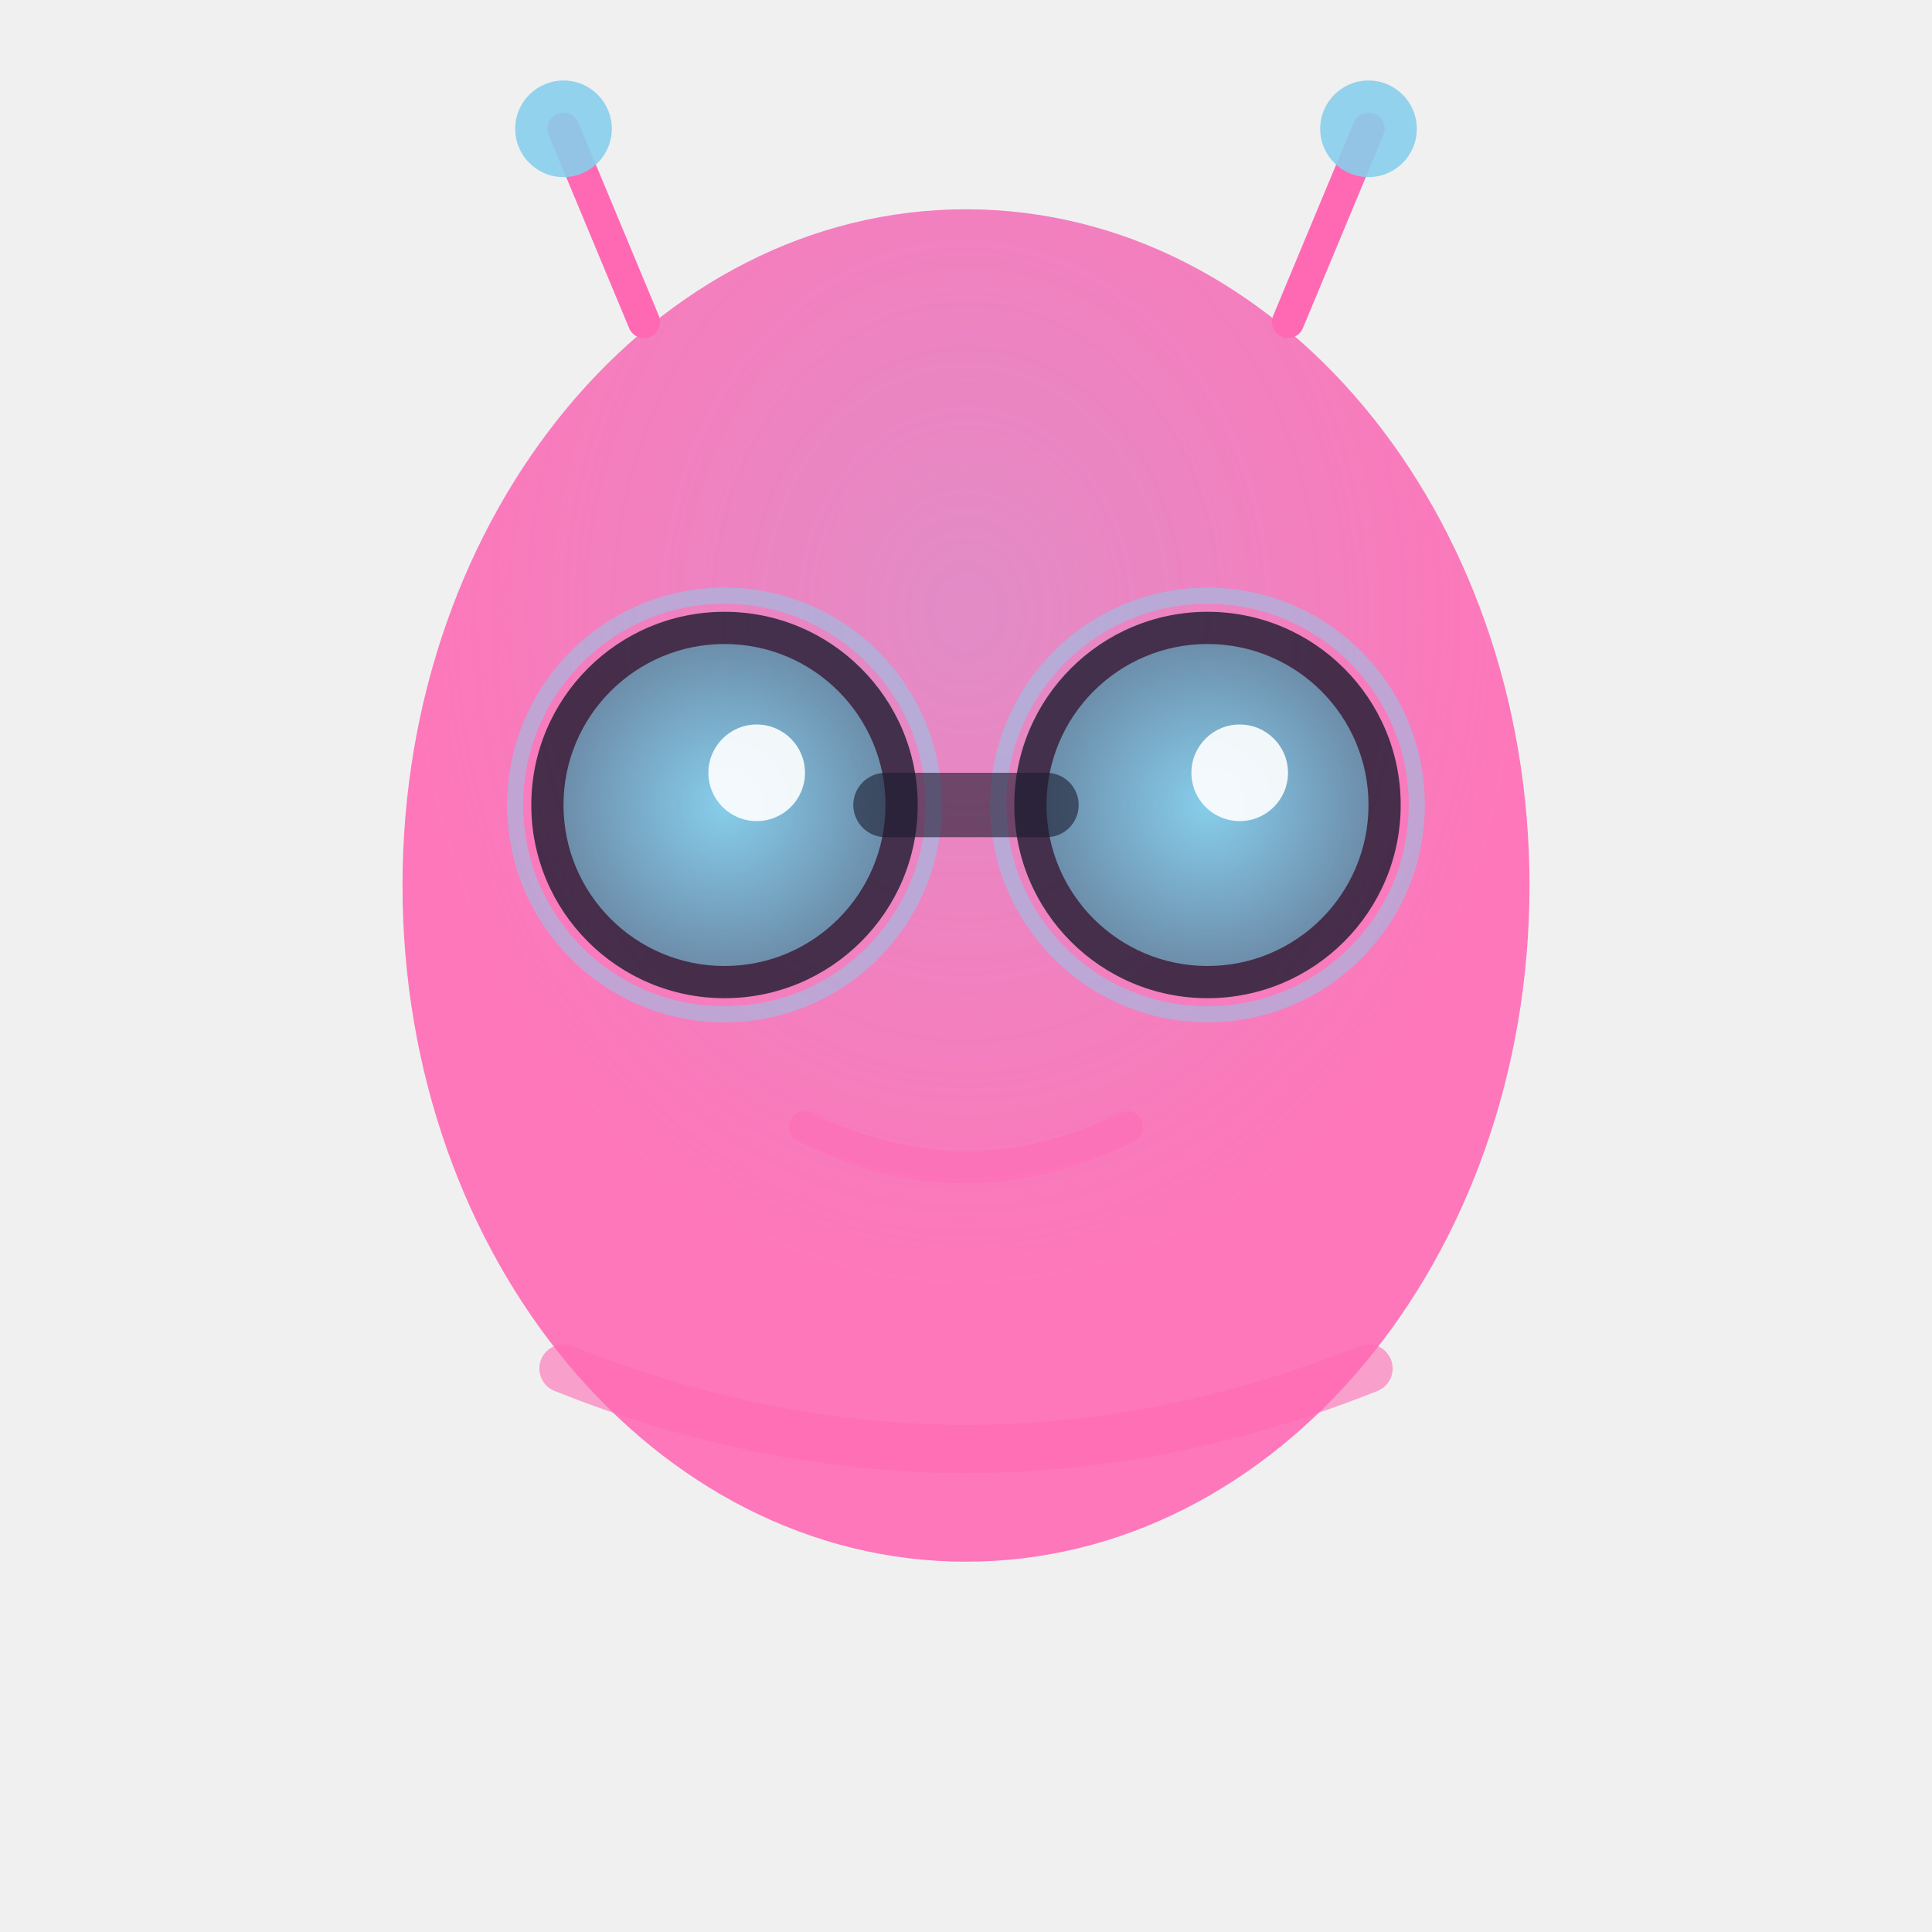
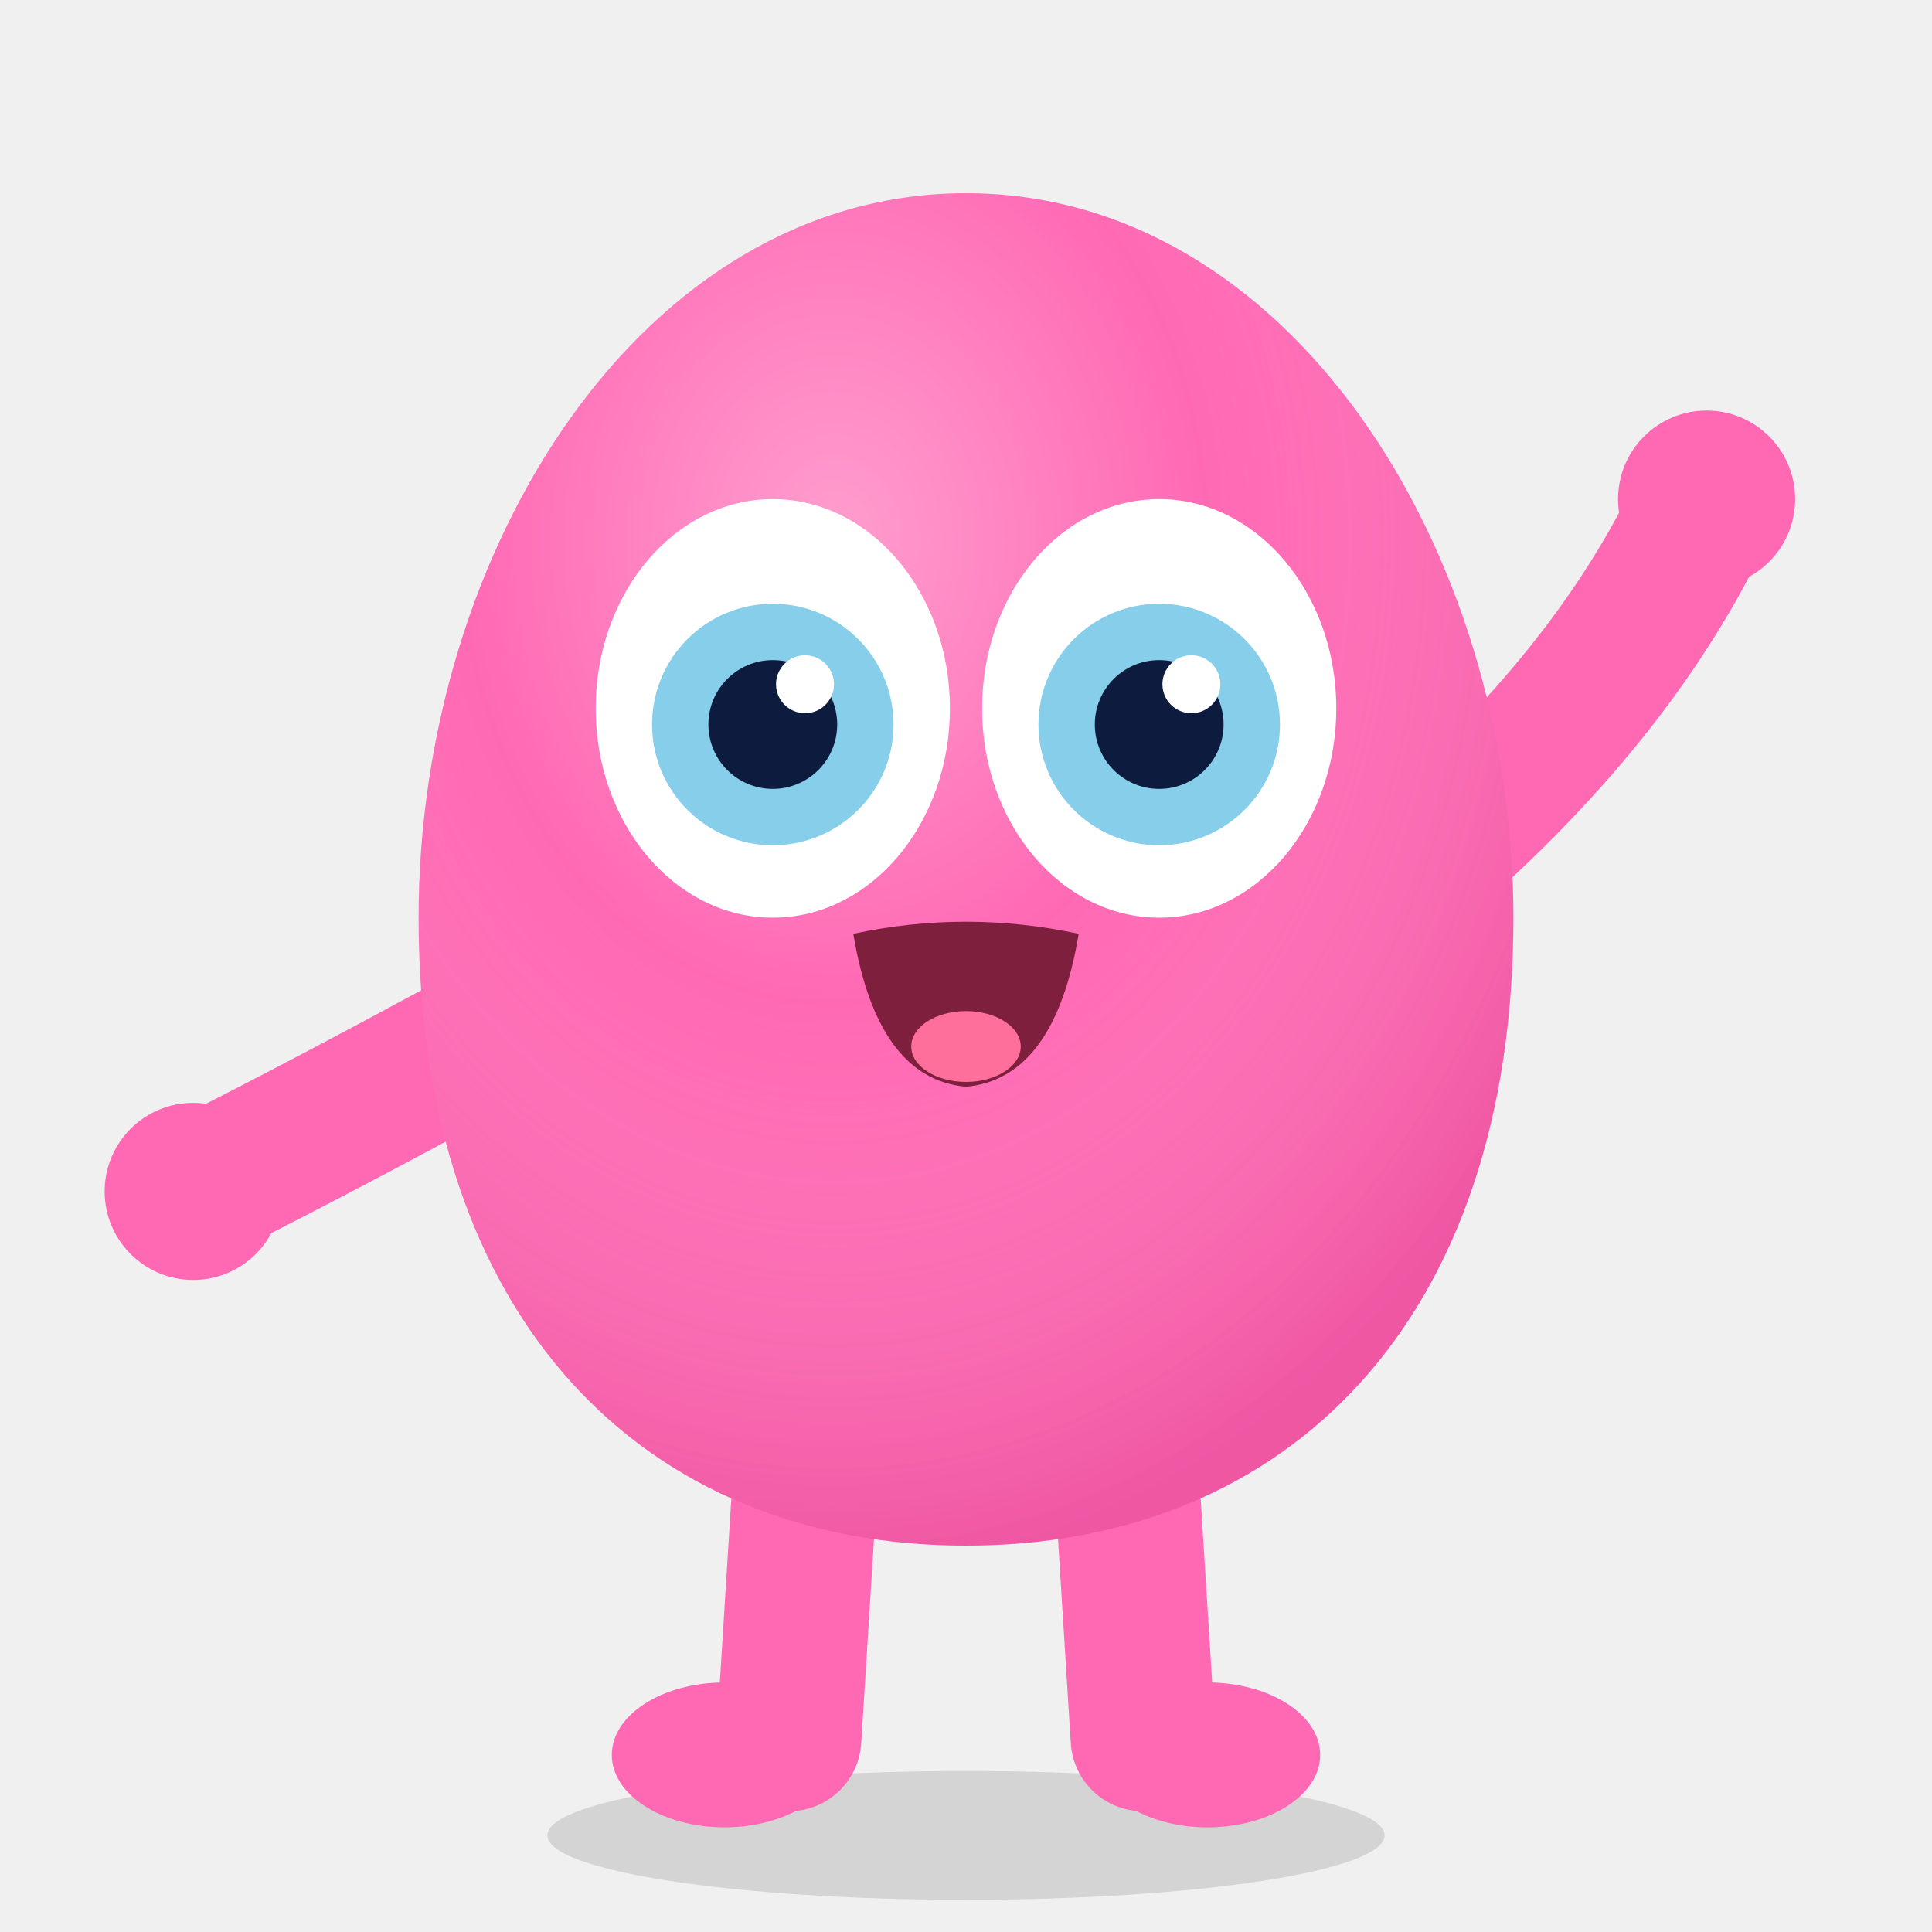
<svg xmlns="http://www.w3.org/2000/svg" width="120" height="120" viewBox="0 0 120 120" fill="none">
  <defs>
-     <radialGradient id="headGlow" cx="50%" cy="30%">
-       <stop offset="0%" stop-color="#87ceeb" stop-opacity="0.6" />
-       <stop offset="100%" stop-color="#87ceeb" stop-opacity="0" />
-     </radialGradient>
-     <radialGradient id="eyeGlow" cx="50%" cy="50%">
-       <stop offset="0%" stop-color="#87ceeb" stop-opacity="1" />
-       <stop offset="100%" stop-color="#87ceeb" stop-opacity="0.6" />
+     <radialGradient id="bodyGloss" cx="38%" cy="26%" r="75%">
+       <stop offset="0%" stop-color="#ffffff" stop-opacity="0.35" />
+       <stop offset="45%" stop-color="#ffffff" stop-opacity="0" />
+       <stop offset="100%" stop-color="#c21f6f" stop-opacity="0.25" />
    </radialGradient>
  </defs>
-   <ellipse cx="60" cy="55" rx="35" ry="42" fill="#ff69b4" opacity="0.9" />
-   <ellipse cx="60" cy="55" rx="35" ry="42" fill="url(#headGlow)" opacity="0.4" />
-   <g class="left-eye">
-     <circle cx="45" cy="50" r="12" fill="#1a1a2e" opacity="0.8" />
-     <circle cx="45" cy="50" r="10" fill="url(#eyeGlow)" />
-     <circle cx="47" cy="48" r="3" fill="white" opacity="0.9" />
-     <circle cx="45" cy="50" r="13" stroke="#87ceeb" stroke-width="1" fill="none" opacity="0.5" />
+   <ellipse cx="60" cy="114" rx="26" ry="4" fill="#000000" opacity="0.12" />
+   <g stroke="#ff69b4" stroke-linecap="round" fill="none">
+     <path d="M31 64 Q20 70 12 74" stroke-width="9" />
+     <path d="M90 52 Q101 42 106 31" stroke-width="9" />
+     <path d="M50 92 L49 108" stroke-width="9" />
+     <path d="M70 92 L71 108" stroke-width="9" />
  </g>
-   <g class="right-eye">
-     <circle cx="75" cy="50" r="12" fill="#1a1a2e" opacity="0.8" />
-     <circle cx="75" cy="50" r="10" fill="url(#eyeGlow)" />
-     <circle cx="77" cy="48" r="3" fill="white" opacity="0.9" />
-     <circle cx="75" cy="50" r="13" stroke="#87ceeb" stroke-width="1" fill="none" opacity="0.5" />
+   <g fill="#ff69b4">
+     <circle cx="12" cy="74" r="5.5" />
+     <circle cx="106" cy="31" r="5.5" />
+     <ellipse cx="45" cy="109" rx="7" ry="4.5" />
+     <ellipse cx="75" cy="109" rx="7" ry="4.5" />
  </g>
-   <rect x="53" y="48" width="14" height="4" rx="2" fill="#1a1a2e" opacity="0.6" />
-   <line x1="40" y1="20" x2="35" y2="8" stroke="#ff69b4" stroke-width="2" stroke-linecap="round" />
-   <circle cx="35" cy="8" r="3" fill="#87ceeb" opacity="0.9" />
-   <line x1="80" y1="20" x2="85" y2="8" stroke="#ff69b4" stroke-width="2" stroke-linecap="round" />
-   <circle cx="85" cy="8" r="3" fill="#87ceeb" opacity="0.9" />
-   <path d="M 50 70 Q 60 75 70 70" stroke="#ff69b4" stroke-width="2" stroke-linecap="round" fill="none" opacity="0.5" />
-   <path d="M 35 85 Q 60 95 85 85" stroke="#ff69b4" stroke-width="3" stroke-linecap="round" fill="none" opacity="0.6" />
+   <path d="M60 12 C40 12 26 34 26 57 C26 82 40 96 60 96 C80 96 94 82 94 57 C94 34 80 12 60 12 Z" fill="#ff69b4" />
+   <path d="M60 12 C40 12 26 34 26 57 C26 82 40 96 60 96 C80 96 94 82 94 57 C94 34 80 12 60 12 Z" fill="url(#bodyGloss)" />
+   <ellipse cx="48" cy="44" rx="11" ry="13" fill="#ffffff" />
+   <ellipse cx="72" cy="44" rx="11" ry="13" fill="#ffffff" />
+   <g>
+     <circle cx="48" cy="45" r="7.5" fill="#87ceeb" />
+     <circle cx="48" cy="45" r="4" fill="#0d1b3e" />
+     <circle cx="50" cy="42.5" r="1.8" fill="#ffffff" />
+     <circle cx="72" cy="45" r="7.5" fill="#87ceeb" />
+     <circle cx="72" cy="45" r="4" fill="#0d1b3e" />
+     <circle cx="74" cy="42.5" r="1.8" fill="#ffffff" />
+   </g>
+   <path d="M53 58 Q60 56.5 67 58 Q65.5 67 60 67.5 Q54.5 67 53 58 Z" fill="#7d1f3d" />
+   <ellipse cx="60" cy="65" rx="3.4" ry="2.2" fill="#ff6f9c" />
</svg>
